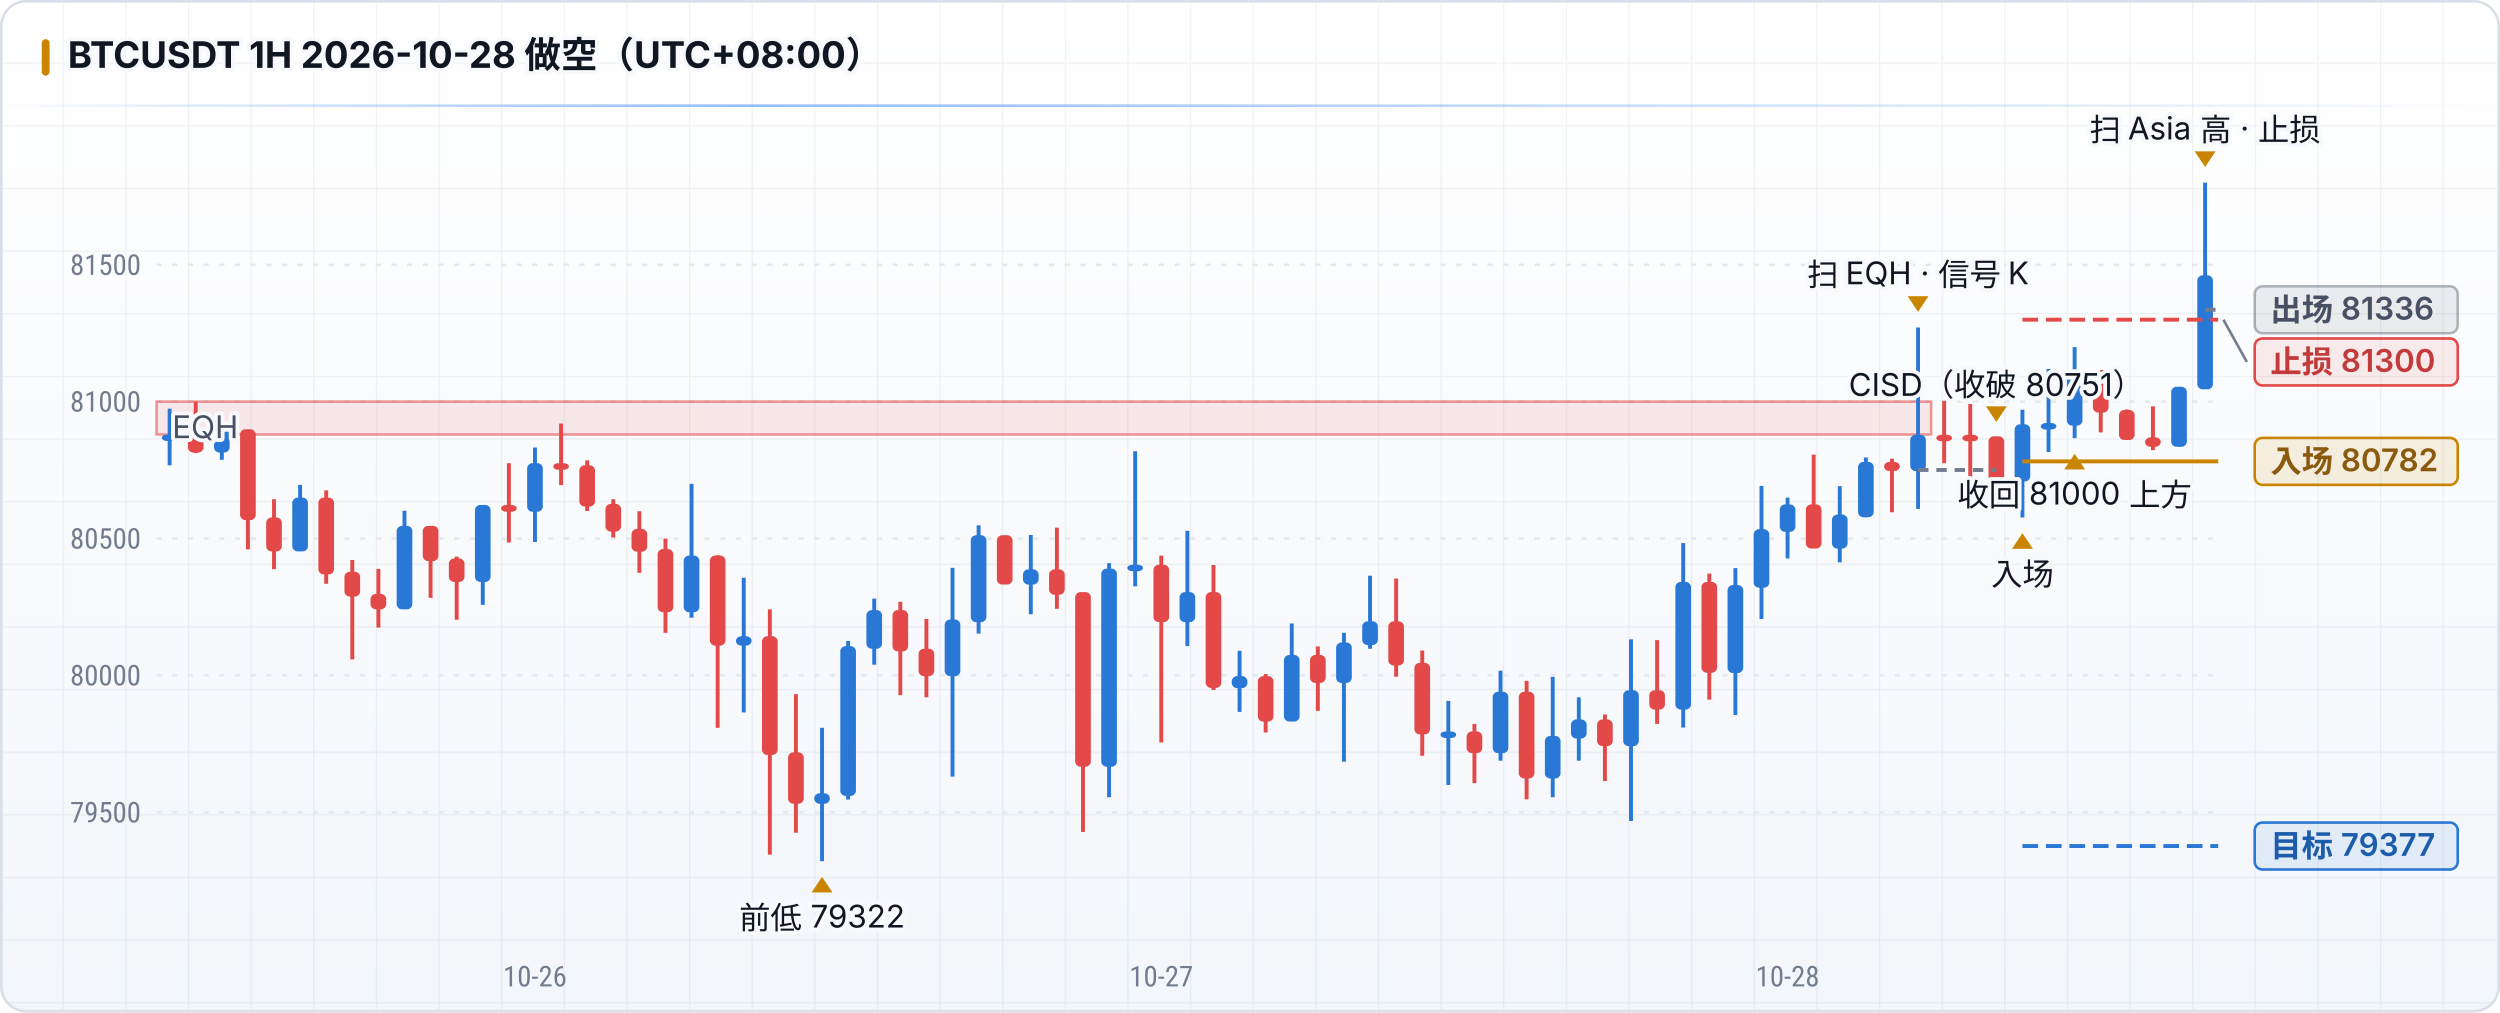
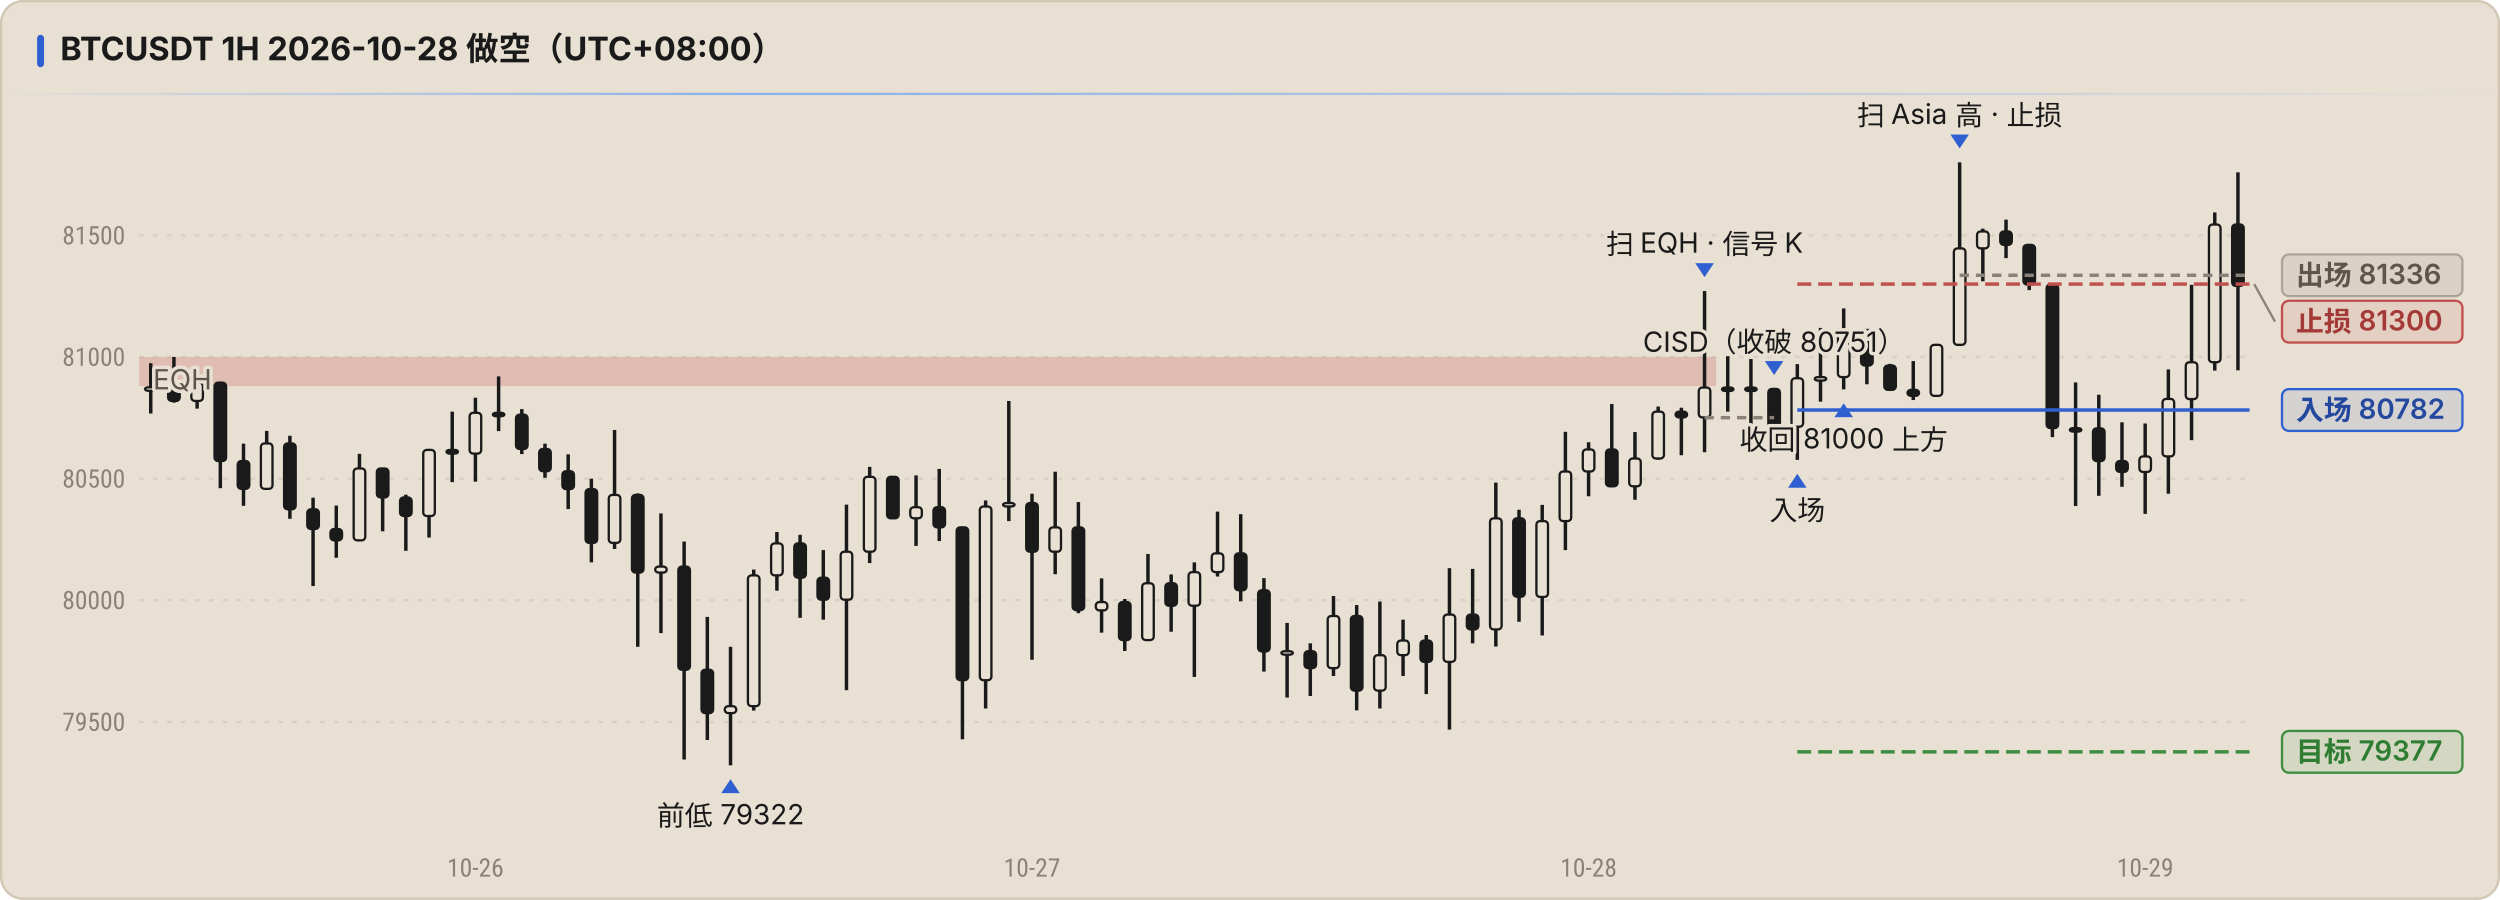
- <svg xmlns="http://www.w3.org/2000/svg" width="958" height="388" viewBox="0 0 958 388" role="img" aria-label="BTCUSDT 1H  2026-10-28 做空（UTC+08:00）">
+ <svg xmlns="http://www.w3.org/2000/svg" width="1078" height="388" viewBox="0 0 1078 388" role="img" aria-label="BTCUSDT 1H  2026-10-28 做空（UTC+08:00）">
  <style>
  .bg { fill: url(#bg); }
-   .bg-grid { stroke: rgba(28, 60, 110, 0.06); }
-   .frame { fill: none; stroke: #d8dfe9; }
-   .title-mark { fill: #c98500; }
-   .title { fill: #111722; font-weight: 650; font-size: 14px; }
-   text { font-family: -apple-system, BlinkMacSystemFont, 'PingFang SC', 'Microsoft YaHei', sans-serif; font-size: 12px; fill: #111722; paint-order: stroke; stroke: #f7f9fc; stroke-width: 3px; stroke-linejoin: round; }
-   .muted { fill: #475163; }
+   .bg-grid { stroke: none; }
+   .frame { fill: none; stroke: #d2c7b5; }
+   .title-mark { fill: #2f5fd0; }
+   .title { fill: #1a1a1a; font-weight: 650; font-size: 14px; }
+   text { font-family: -apple-system, BlinkMacSystemFont, 'PingFang SC', 'Microsoft YaHei', sans-serif; font-size: 12px; fill: #1a1a1a; paint-order: stroke; stroke: #e8e0d3; stroke-width: 3px; stroke-linejoin: round; }
+   .muted { fill: #5e564b; }
  .wick { stroke-width: 1.5; }
-   .up { fill: #2a78d6; stroke: #2a78d6; }
-   .down { fill: #e34948; stroke: #e34948; }
-   .z-bull { fill: rgba(42, 120, 214, 0.13); stroke: rgba(42, 120, 214, 0.55); }
-   .z-bear { fill: rgba(227, 73, 72, 0.11); stroke: rgba(227, 73, 72, 0.55); }
-   .z-neutral { fill: rgba(71, 81, 99, 0.09); stroke: rgba(71, 81, 99, 0.25); stroke-dasharray: 2 3; }
-   .z-accent { fill: rgba(212, 145, 34, 0.18); stroke: rgba(201, 133, 0, 0.75); }
-   .l-neutral { stroke: #717c8e; stroke-dasharray: 4 3; }
-   .l-stop { stroke: #e34948; stroke-dasharray: 6 3; }
-   .l-target { stroke: #2a78d6; stroke-dasharray: 6 3; }
-   .l-entry { stroke: #c98500; }
-   .bracket { stroke: #717c8e; fill: none; }
-   .grid { stroke: #e4e9f0; stroke-dasharray: 2 4; }
-   .tick { font-family: 'DIN Alternate', 'Bahnschrift', 'Roboto Condensed', sans-serif; font-size: 11px; fill: #717c8e; stroke: none; }
-   .arrow { fill: #c98500; stroke: none; }
+   .up { fill: #e8e0d3; stroke: #1a1a1a; }
+   .down { fill: #1a1a1a; stroke: #1a1a1a; }
+   .z-bull { fill: rgba(62, 142, 65, 0.24); stroke: none; }
+   .z-bear { fill: rgba(192, 80, 77, 0.24); stroke: none; }
+   .z-neutral { fill: rgba(94, 86, 75, 0.08); stroke: rgba(94, 86, 75, 0.3); stroke-dasharray: 2 3; }
+   .z-accent { fill: rgba(47, 95, 208, 0.24); stroke: none; }
+   .l-neutral { stroke: #8a8278; stroke-dasharray: 4 3; }
+   .l-stop { stroke: #c0504d; stroke-dasharray: 6 3; }
+   .l-target { stroke: #3e8e41; stroke-dasharray: 6 3; }
+   .l-entry { stroke: #2f5fd0; }
+   .bracket { stroke: #8a8278; fill: none; }
+   .grid { stroke: rgba(94, 86, 75, 0.12); stroke-dasharray: 2 4; }
+   .tick { font-family: 'DIN Alternate', 'Bahnschrift', 'Roboto Condensed', sans-serif; font-size: 11px; fill: #8a8278; stroke: none; }
+   .arrow { fill: #2f5fd0; stroke: none; }
  .tag rect { stroke-width: 1; }
  .tag text { stroke: none; font-weight: 600; }
-   .t-neutral rect { fill: rgba(71, 81, 99, 0.1); stroke: rgba(71, 81, 99, 0.4); }
-   .t-neutral text { fill: #475163; }
-   .t-stop rect, .t-bear rect { fill: rgba(227, 73, 72, 0.1); stroke: #e34948; }
-   .t-stop text, .t-bear text { fill: #c23a3a; }
-   .t-target rect, .t-bull rect { fill: rgba(42, 120, 214, 0.1); stroke: #2a78d6; }
-   .t-target text, .t-bull text { fill: #1c5cab; }
-   .t-entry rect, .t-accent rect { fill: rgba(212, 145, 34, 0.14); stroke: #c98500; }
-   .t-entry text, .t-accent text { fill: #8a5a0e; }
+   .t-neutral rect { fill: rgba(94, 86, 75, 0.1); stroke: rgba(94, 86, 75, 0.4); }
+   .t-neutral text { fill: #5e564b; }
+   .t-stop rect, .t-bear rect { fill: rgba(192, 80, 77, 0.12); stroke: #c0504d; }
+   .t-stop text, .t-bear text { fill: #a33a37; }
+   .t-target rect, .t-bull rect { fill: rgba(62, 142, 65, 0.12); stroke: #3e8e41; }
+   .t-target text, .t-bull text { fill: #2e7d32; }
+   .t-entry rect, .t-accent rect { fill: rgba(47, 95, 208, 0.1); stroke: #2f5fd0; }
+   .t-entry text, .t-accent text { fill: #24489e; }
  @media (prefers-color-scheme: dark) {
    .bg-grid { stroke: rgba(110, 160, 230, 0.06); }
    .frame { stroke: #1c2839; }
    .title-mark { fill: #f0b44c; }
    .title, text { fill: #e3eaf4; }
    text { stroke: #0a111d; }
    .muted { fill: #a0b0c5; }
-     .up { fill: #3d8bff; stroke: #3d8bff; }
-     .down { fill: #f2555f; stroke: #f2555f; }
-     .candles { filter: url(#glow); }
-     .z-bull { fill: rgba(61, 139, 255, 0.14); stroke: rgba(61, 139, 255, 0.6); }
-     .z-bear { fill: rgba(242, 85, 95, 0.13); stroke: rgba(242, 85, 95, 0.6); }
+     .up { fill: #0b1220; stroke: #c5d0de; }
+     .down { fill: #8a96a8; stroke: #8a96a8; }
+     .z-bull { fill: rgba(92, 191, 96, 0.24); }
+     .z-bear { fill: rgba(242, 85, 95, 0.24); }
    .z-neutral { fill: rgba(160, 176, 197, 0.08); stroke: rgba(160, 176, 197, 0.25); }
-     .z-accent { fill: rgba(240, 180, 76, 0.16); stroke: rgba(240, 180, 76, 0.75); }
+     .z-accent { fill: rgba(240, 180, 76, 0.24); }
    .l-neutral, .bracket { stroke: #8293ab; }
    .l-stop { stroke: #f2555f; }
-     .l-target { stroke: #3d8bff; }
+     .l-target { stroke: #5cbf60; }
    .l-entry { stroke: #f0b44c; }
    .grid { stroke: #182334; }
    .tick { fill: #70829b; }
    .arrow { fill: #f0b44c; }
    .t-neutral rect { fill: rgba(160, 176, 197, 0.1); stroke: rgba(160, 176, 197, 0.45); }
    .t-neutral text { fill: #c5d0de; }
    .t-stop rect, .t-bear rect { fill: rgba(242, 85, 95, 0.16); stroke: #f2555f; }
    .t-stop text, .t-bear text { fill: #ff8f98; }
-     .t-target rect, .t-bull rect { fill: rgba(61, 139, 255, 0.16); stroke: #3d8bff; }
-     .t-target text, .t-bull text { fill: #8cc3ff; }
+     .t-target rect, .t-bull rect { fill: rgba(92, 191, 96, 0.16); stroke: #5cbf60; }
+     .t-target text, .t-bull text { fill: #9fe0a2; }
    .t-entry rect, .t-accent rect { fill: rgba(240, 180, 76, 0.16); stroke: #f0b44c; }
    .t-entry text, .t-accent text { fill: #ffd38a; }
  }
</style>
  <defs>
    <linearGradient id="bg" x1="0" y1="0" x2="0" y2="1">
-       <stop offset="0" stop-color="#ffffff" />
-       <stop offset="1" stop-color="#f3f6fa" />
+       <stop offset="0" stop-color="#e8e0d3" />
+       <stop offset="1" stop-color="#e8e0d3" />
    </linearGradient>
    <linearGradient id="edge" x1="0" y1="0" x2="1" y2="0">
      <stop offset="0" stop-color="#3d8bff" stop-opacity="0" />
      <stop offset="0.3" stop-color="#3d8bff" stop-opacity="0.55" />
      <stop offset="1" stop-color="#3d8bff" stop-opacity="0" />
    </linearGradient>
    <pattern id="paper" width="24" height="24" patternUnits="userSpaceOnUse">
      <path class="bg-grid" d="M24 0H0V24" fill="none" />
    </pattern>
    <filter id="glow" x="-50%" y="-10%" width="200%" height="120%">
      <feGaussianBlur stdDeviation="2.2" result="b" />
      <feMerge>
        <feMergeNode in="b" />
        <feMergeNode in="SourceGraphic" />
      </feMerge>
    </filter>
    <style>@media (prefers-color-scheme: dark) { #bg stop:first-child { stop-color: #0f1828; } #bg stop:last-child { stop-color: #070c16; } }</style>
  </defs>
-   <rect class="bg" width="958" height="388" rx="10" />
-   <rect width="958" height="388" rx="10" fill="url(#paper)" />
-   <rect class="frame" x="0.5" y="0.5" width="957" height="387" rx="9.5" />
-   <rect fill="url(#edge)" x="0" y="40" width="958" height="1" />
+   <rect class="bg" width="1078" height="388" rx="10" />
+   <rect width="1078" height="388" rx="10" fill="url(#paper)" />
+   <rect class="frame" x="0.5" y="0.5" width="1077" height="387" rx="9.5" />
+   <rect fill="url(#edge)" x="0" y="40" width="1078" height="1" />
  <rect class="title-mark" x="16" y="15" width="3" height="14" rx="1.5" />
  <text class="title" x="26" y="26">BTCUSDT 1H  2026-10-28 做空（UTC+08:00）</text>
-   <line class="grid" x1="60" x2="850" y1="311.3" y2="311.3" />
+   <line class="grid" x1="60" x2="970" y1="311.3" y2="311.3" />
  <text class="tick" x="54" y="311.3" dy="0.35em" text-anchor="end">79500</text>
-   <line class="grid" x1="60" x2="850" y1="258.8" y2="258.8" />
+   <line class="grid" x1="60" x2="970" y1="258.8" y2="258.8" />
  <text class="tick" x="54" y="258.8" dy="0.35em" text-anchor="end">80000</text>
-   <line class="grid" x1="60" x2="850" y1="206.4" y2="206.4" />
+   <line class="grid" x1="60" x2="970" y1="206.4" y2="206.4" />
  <text class="tick" x="54" y="206.4" dy="0.35em" text-anchor="end">80500</text>
-   <line class="grid" x1="60" x2="850" y1="153.9" y2="153.9" />
+   <line class="grid" x1="60" x2="970" y1="153.9" y2="153.9" />
  <text class="tick" x="54" y="153.9" dy="0.35em" text-anchor="end">81000</text>
-   <line class="grid" x1="60" x2="850" y1="101.5" y2="101.5" />
+   <line class="grid" x1="60" x2="970" y1="101.5" y2="101.5" />
  <text class="tick" x="54" y="101.5" dy="0.35em" text-anchor="end">81500</text>
  <text class="tick" x="205" y="378" text-anchor="middle">10-26</text>
  <text class="tick" x="445" y="378" text-anchor="middle">10-27</text>
  <text class="tick" x="685" y="378" text-anchor="middle">10-28</text>
+   <text class="tick" x="925" y="378" text-anchor="middle">10-29</text>
  <rect class="z-bear" x="60" y="153.9" width="680" height="12.6" />
  <g class="candles">
    <line class="wick up" x1="65" x2="65" y1="156.6" y2="178.3" />
    <rect class="up" x="62.5" y="167" width="5" height="1.5" rx="1.5" />
    <line class="wick down" x1="75" x2="75" y1="153.9" y2="173.6" />
    <rect class="down" x="72.5" y="167" width="5" height="5.9" rx="1.5" />
    <line class="wick up" x1="85" x2="85" y1="161.3" y2="176.2" />
    <rect class="up" x="82.5" y="165" width="5" height="7.9" rx="1.5" />
    <line class="wick down" x1="95" x2="95" y1="164.7" y2="210.5" />
    <rect class="down" x="92.5" y="165" width="5" height="33.8" rx="1.5" />
    <line class="wick down" x1="105" x2="105" y1="191.3" y2="218.1" />
    <rect class="down" x="102.5" y="198.8" width="5" height="12" rx="1.5" />
    <line class="wick up" x1="115" x2="115" y1="185.8" y2="210.8" />
    <rect class="up" x="112.5" y="191.2" width="5" height="19.6" rx="1.5" />
    <line class="wick down" x1="125" x2="125" y1="187.9" y2="223.7" />
    <rect class="down" x="122.5" y="191.2" width="5" height="28.4" rx="1.5" />
    <line class="wick down" x1="135" x2="135" y1="214.6" y2="252.7" />
    <rect class="down" x="132.5" y="219.6" width="5" height="8.5" rx="1.5" />
    <line class="wick down" x1="145" x2="145" y1="218" y2="240.5" />
    <rect class="down" x="142.5" y="228.1" width="5" height="4.9" rx="1.5" />
    <line class="wick up" x1="155" x2="155" y1="195.7" y2="233" />
    <rect class="up" x="152.5" y="202" width="5" height="31" rx="1.5" />
    <line class="wick down" x1="165" x2="165" y1="202" y2="229.1" />
    <rect class="down" x="162.5" y="202" width="5" height="12.5" rx="1.5" />
    <line class="wick down" x1="175" x2="175" y1="213.3" y2="237.5" />
    <rect class="down" x="172.5" y="214.5" width="5" height="8" rx="1.5" />
    <line class="wick up" x1="185" x2="185" y1="194" y2="231.8" />
    <rect class="up" x="182.5" y="194" width="5" height="28.5" rx="1.5" />
    <line class="wick down" x1="195" x2="195" y1="177.5" y2="207.9" />
    <rect class="down" x="192.5" y="194" width="5" height="1.6" rx="1.5" />
    <line class="wick up" x1="205" x2="205" y1="171.5" y2="207.7" />
    <rect class="up" x="202.5" y="178" width="5" height="17.6" rx="1.5" />
    <line class="wick down" x1="215" x2="215" y1="162.3" y2="185.9" />
    <rect class="down" x="212.5" y="178" width="5" height="1.5" rx="1.5" />
    <line class="wick down" x1="225" x2="225" y1="176.4" y2="195.8" />
    <rect class="down" x="222.5" y="178.8" width="5" height="14.8" rx="1.5" />
    <line class="wick down" x1="235" x2="235" y1="191.3" y2="206" />
    <rect class="down" x="232.5" y="193.6" width="5" height="9.6" rx="1.5" />
    <line class="wick down" x1="245" x2="245" y1="195.9" y2="219.5" />
    <rect class="down" x="242.5" y="203.2" width="5" height="7.7" rx="1.5" />
    <line class="wick down" x1="255" x2="255" y1="206.4" y2="242.5" />
    <rect class="down" x="252.5" y="210.9" width="5" height="23.2" rx="1.5" />
    <line class="wick up" x1="265" x2="265" y1="185.4" y2="236.7" />
    <rect class="up" x="262.5" y="213.4" width="5" height="20.7" rx="1.5" />
    <line class="wick down" x1="275" x2="275" y1="212.8" y2="278.9" />
    <rect class="down" x="272.5" y="213.4" width="5" height="33.5" rx="1.5" />
    <line class="wick up" x1="285" x2="285" y1="221.4" y2="273" />
    <rect class="up" x="282.5" y="244.3" width="5" height="2.6" rx="1.5" />
    <line class="wick down" x1="295" x2="295" y1="233.5" y2="327.5" />
    <rect class="down" x="292.5" y="244.3" width="5" height="44.5" rx="1.5" />
    <line class="wick down" x1="305" x2="305" y1="266" y2="319.1" />
    <rect class="down" x="302.5" y="288.8" width="5" height="18.7" rx="1.5" />
    <line class="wick up" x1="315" x2="315" y1="278.9" y2="330" />
    <rect class="up" x="312.5" y="304.5" width="5" height="3" rx="1.5" />
    <line class="wick up" x1="325" x2="325" y1="245.6" y2="306.4" />
    <rect class="up" x="322.5" y="248.1" width="5" height="56.4" rx="1.5" />
    <line class="wick up" x1="335" x2="335" y1="229.4" y2="254.7" />
    <rect class="up" x="332.5" y="234.3" width="5" height="13.8" rx="1.5" />
    <line class="wick down" x1="345" x2="345" y1="230.6" y2="266.4" />
    <rect class="down" x="342.5" y="234.3" width="5" height="14.8" rx="1.5" />
    <line class="wick down" x1="355" x2="355" y1="237.2" y2="267.2" />
    <rect class="down" x="352.5" y="249.1" width="5" height="9.5" rx="1.5" />
    <line class="wick up" x1="365" x2="365" y1="217.6" y2="297.6" />
    <rect class="up" x="362.5" y="237.9" width="5" height="20.7" rx="1.5" />
    <line class="wick up" x1="375" x2="375" y1="201.3" y2="242.8" />
    <rect class="up" x="372.5" y="205.6" width="5" height="32.3" rx="1.5" />
    <line class="wick down" x1="385" x2="385" y1="205.6" y2="223.5" />
    <rect class="down" x="382.5" y="205.6" width="5" height="17.9" rx="1.5" />
    <line class="wick up" x1="395" x2="395" y1="205" y2="235.4" />
    <rect class="up" x="392.5" y="218.7" width="5" height="4.8" rx="1.5" />
    <line class="wick down" x1="405" x2="405" y1="202.2" y2="233.3" />
    <rect class="down" x="402.5" y="218.7" width="5" height="8.7" rx="1.5" />
    <line class="wick down" x1="415" x2="415" y1="227.4" y2="318.8" />
    <rect class="down" x="412.5" y="227.4" width="5" height="65.9" rx="1.5" />
    <line class="wick up" x1="425" x2="425" y1="215.8" y2="305.5" />
    <rect class="up" x="422.5" y="218.4" width="5" height="74.9" rx="1.5" />
    <line class="wick up" x1="435" x2="435" y1="172.9" y2="224.7" />
    <rect class="up" x="432.5" y="216.9" width="5" height="1.5" rx="1.5" />
    <line class="wick down" x1="445" x2="445" y1="212.9" y2="284.5" />
    <rect class="down" x="442.5" y="216.9" width="5" height="21" rx="1.5" />
    <line class="wick up" x1="455" x2="455" y1="203.4" y2="247.6" />
    <rect class="up" x="452.5" y="227.4" width="5" height="10.5" rx="1.5" />
    <line class="wick down" x1="465" x2="465" y1="216.5" y2="264.4" />
    <rect class="down" x="462.5" y="227.4" width="5" height="35.7" rx="1.5" />
    <line class="wick up" x1="475" x2="475" y1="249.4" y2="272.8" />
    <rect class="up" x="472.5" y="259.6" width="5" height="3.6" rx="1.5" />
    <line class="wick down" x1="485" x2="485" y1="258.3" y2="280.7" />
    <rect class="down" x="482.5" y="259.6" width="5" height="16.4" rx="1.5" />
    <line class="wick up" x1="495" x2="495" y1="238.9" y2="276" />
    <rect class="up" x="492.5" y="251.5" width="5" height="24.5" rx="1.5" />
    <line class="wick down" x1="505" x2="505" y1="247.7" y2="272.4" />
    <rect class="down" x="502.5" y="251.5" width="5" height="9.7" rx="1.5" />
    <line class="wick up" x1="515" x2="515" y1="242.5" y2="291.9" />
    <rect class="up" x="512.5" y="246.7" width="5" height="14.5" rx="1.5" />
    <line class="wick up" x1="525" x2="525" y1="220.6" y2="248.6" />
    <rect class="up" x="522.5" y="238.6" width="5" height="8.1" rx="1.5" />
    <line class="wick down" x1="535" x2="535" y1="221.7" y2="259.3" />
    <rect class="down" x="532.5" y="238.6" width="5" height="15.9" rx="1.5" />
    <line class="wick down" x1="545" x2="545" y1="249.3" y2="289.6" />
    <rect class="down" x="542.5" y="254.5" width="5" height="26.4" rx="1.5" />
    <line class="wick up" x1="555" x2="555" y1="268.6" y2="300.8" />
    <rect class="up" x="552.5" y="280.8" width="5" height="1.5" rx="1.5" />
    <line class="wick down" x1="565" x2="565" y1="277.4" y2="300.1" />
    <rect class="down" x="562.5" y="280.8" width="5" height="7.3" rx="1.5" />
    <line class="wick up" x1="575" x2="575" y1="257" y2="291.5" />
    <rect class="up" x="572.5" y="265.6" width="5" height="22.5" rx="1.5" />
    <line class="wick down" x1="585" x2="585" y1="260.9" y2="306.3" />
    <rect class="down" x="582.5" y="265.6" width="5" height="32.2" rx="1.5" />
    <line class="wick up" x1="595" x2="595" y1="259.4" y2="305.5" />
    <rect class="up" x="592.5" y="282.5" width="5" height="15.3" rx="1.5" />
    <line class="wick up" x1="605" x2="605" y1="267.2" y2="291.5" />
    <rect class="up" x="602.5" y="276.2" width="5" height="6.3" rx="1.5" />
    <line class="wick down" x1="615" x2="615" y1="273.8" y2="299.3" />
    <rect class="down" x="612.5" y="276.2" width="5" height="9.2" rx="1.5" />
    <line class="wick up" x1="625" x2="625" y1="245" y2="314.6" />
    <rect class="up" x="622.5" y="265" width="5" height="20.4" rx="1.5" />
    <line class="wick down" x1="635" x2="635" y1="245.3" y2="277.4" />
    <rect class="down" x="632.5" y="265" width="5" height="6.4" rx="1.5" />
    <line class="wick up" x1="645" x2="645" y1="208.1" y2="278.8" />
    <rect class="up" x="642.5" y="223.5" width="5" height="47.9" rx="1.5" />
    <line class="wick down" x1="655" x2="655" y1="219.8" y2="268.1" />
    <rect class="down" x="652.5" y="223.5" width="5" height="33.8" rx="1.5" />
    <line class="wick up" x1="665" x2="665" y1="217.7" y2="274" />
    <rect class="up" x="662.5" y="224.7" width="5" height="32.7" rx="1.5" />
    <line class="wick up" x1="675" x2="675" y1="186.2" y2="237.2" />
    <rect class="up" x="672.5" y="203.3" width="5" height="21.4" rx="1.5" />
    <line class="wick up" x1="685" x2="685" y1="190.7" y2="214" />
    <rect class="up" x="682.5" y="193.8" width="5" height="9.5" rx="1.5" />
    <line class="wick down" x1="695" x2="695" y1="174.2" y2="209.7" />
    <rect class="down" x="692.5" y="193.8" width="5" height="15.9" rx="1.5" />
    <line class="wick up" x1="705" x2="705" y1="186.3" y2="215.5" />
    <rect class="up" x="702.5" y="197.7" width="5" height="12" rx="1.5" />
    <line class="wick up" x1="715" x2="715" y1="175.3" y2="198.2" />
    <rect class="up" x="712.5" y="177.5" width="5" height="20.2" rx="1.5" />
    <line class="wick down" x1="725" x2="725" y1="175.8" y2="196.3" />
    <rect class="down" x="722.5" y="177.5" width="5" height="2.5" rx="1.5" />
    <line class="wick up" x1="735" x2="735" y1="125.5" y2="195" />
    <rect class="up" x="732.5" y="167.1" width="5" height="12.9" rx="1.5" />
    <line class="wick down" x1="745" x2="745" y1="153.6" y2="177.5" />
    <rect class="down" x="742.5" y="167.1" width="5" height="1.5" rx="1.5" />
    <line class="wick down" x1="755" x2="755" y1="154.8" y2="184.7" />
    <rect class="down" x="752.5" y="167.1" width="5" height="1.5" rx="1.5" />
    <line class="wick down" x1="765" x2="765" y1="167.7" y2="189.6" />
    <rect class="down" x="762.5" y="167.7" width="5" height="16.3" rx="1.5" />
    <line class="wick up" x1="775" x2="775" y1="157" y2="198.3" />
    <rect class="up" x="772.5" y="163.1" width="5" height="20.9" rx="1.5" />
    <line class="wick up" x1="785" x2="785" y1="141.4" y2="173.2" />
    <rect class="up" x="782.5" y="162.6" width="5" height="1.5" rx="1.5" />
    <line class="wick up" x1="795" x2="795" y1="133" y2="167.9" />
    <rect class="up" x="792.5" y="142.3" width="5" height="20.3" rx="1.5" />
    <line class="wick down" x1="805" x2="805" y1="141.9" y2="165.7" />
    <rect class="down" x="802.5" y="142.3" width="5" height="15.3" rx="1.5" />
    <line class="wick down" x1="815" x2="815" y1="156.9" y2="168.4" />
    <rect class="down" x="812.5" y="157.6" width="5" height="10.5" rx="1.5" />
    <line class="wick down" x1="825" x2="825" y1="155.7" y2="172.5" />
    <rect class="down" x="822.5" y="168.1" width="5" height="2.6" rx="1.5" />
    <line class="wick up" x1="835" x2="835" y1="148.7" y2="171.1" />
    <rect class="up" x="832.5" y="148.7" width="5" height="22" rx="1.5" />
    <line class="wick up" x1="845" x2="845" y1="70" y2="148.7" />
-     <rect class="up" x="842.5" y="106" width="5" height="42.7" rx="1.5" />
-   </g>
-   <line class="l-target" x1="775" x2="850" y1="324.2" y2="324.2" stroke-width="1.5" />
-   <line class="l-stop" x1="775" x2="850" y1="122.5" y2="122.5" stroke-width="1.5" />
-   <line class="l-entry" x1="775" x2="850" y1="176.8" y2="176.8" stroke-width="1.5" />
-   <line class="l-neutral" x1="845" x2="850" y1="118.7" y2="118.7" stroke-width="1.5" />
+     <rect class="up" x="842.5" y="107.1" width="5" height="41.6" rx="1.5" />
+     <line class="wick up" x1="855" x2="855" y1="98.6" y2="121.3" />
+     <rect class="up" x="852.5" y="99.8" width="5" height="7.3" rx="1.5" />
+     <line class="wick down" x1="865" x2="865" y1="94.7" y2="111.3" />
+     <rect class="down" x="862.5" y="99.8" width="5" height="5.8" rx="1.5" />
+     <line class="wick down" x1="875" x2="875" y1="105.6" y2="125.1" />
+     <rect class="down" x="872.5" y="105.6" width="5" height="17.1" rx="1.5" />
+     <line class="wick down" x1="885" x2="885" y1="122.1" y2="188.5" />
+     <rect class="down" x="882.5" y="122.7" width="5" height="61.9" rx="1.5" />
+     <line class="wick down" x1="895" x2="895" y1="164.9" y2="218.2" />
+     <rect class="down" x="892.5" y="184.6" width="5" height="1.5" rx="1.5" />
+     <line class="wick down" x1="905" x2="905" y1="170.2" y2="213.8" />
+     <rect class="down" x="902.5" y="184.7" width="5" height="14.1" rx="1.5" />
+     <line class="wick down" x1="915" x2="915" y1="182.1" y2="209.9" />
+     <rect class="down" x="912.5" y="198.8" width="5" height="4.7" rx="1.5" />
+     <line class="wick up" x1="925" x2="925" y1="182.6" y2="221.6" />
+     <rect class="up" x="922.5" y="196.8" width="5" height="6.7" rx="1.5" />
+     <line class="wick up" x1="935" x2="935" y1="159.3" y2="212.9" />
+     <rect class="up" x="932.5" y="172" width="5" height="24.8" rx="1.5" />
+     <line class="wick up" x1="945" x2="945" y1="122.8" y2="189.8" />
+     <rect class="up" x="942.5" y="156.2" width="5" height="15.9" rx="1.5" />
+     <line class="wick up" x1="955" x2="955" y1="91.6" y2="159.8" />
+     <rect class="up" x="952.5" y="96.8" width="5" height="59.4" rx="1.5" />
+     <line class="wick down" x1="965" x2="965" y1="74.3" y2="159.7" />
+     <rect class="down" x="962.5" y="96.8" width="5" height="26.5" rx="1.5" />
+   </g>
+   <line class="l-target" x1="775" x2="970" y1="324.2" y2="324.2" stroke-width="1.5" />
+   <line class="l-stop" x1="775" x2="970" y1="122.5" y2="122.5" stroke-width="1.5" />
+   <line class="l-entry" x1="775" x2="970" y1="176.8" y2="176.8" stroke-width="1.5" />
+   <line class="l-neutral" x1="845" x2="970" y1="118.7" y2="118.7" stroke-width="1.5" />
  <line class="l-neutral" x1="735" x2="765" y1="180.1" y2="180.1" stroke-width="1.5" />
  <text class="muted" x="66" y="167.9">EQH</text>
  <g class="tag t-target">
-     <rect x="864" y="315.2" width="77.8" height="18" rx="3" />
-     <text x="870" y="324.2" dy="0.35em">目标 79377</text>
-   </g>
-   <path class="bracket" d="M852,122.5 L861,138.7" />
+     <rect x="984" y="315.2" width="77.8" height="18" rx="3" />
+     <text x="990" y="324.2" dy="0.35em">目标 79377</text>
+   </g>
+   <path class="bracket" d="M972,122.5 L981,138.7" />
  <g class="tag t-stop">
-     <rect x="864" y="129.7" width="77.8" height="18" rx="3" />
-     <text x="870" y="138.7" dy="0.35em">止损 81300</text>
+     <rect x="984" y="129.7" width="77.8" height="18" rx="3" />
+     <text x="990" y="138.7" dy="0.35em">止损 81300</text>
  </g>
  <g class="tag t-entry">
-     <rect x="864" y="167.8" width="77.8" height="18" rx="3" />
-     <text x="870" y="176.8" dy="0.35em">入场 80782</text>
+     <rect x="984" y="167.8" width="77.8" height="18" rx="3" />
+     <text x="990" y="176.8" dy="0.35em">入场 80782</text>
  </g>
  <g class="tag t-neutral">
-     <rect x="864" y="109.7" width="77.8" height="18" rx="3" />
-     <text x="870" y="118.7" dy="0.35em">出场 81336</text>
+     <rect x="984" y="109.7" width="77.8" height="18" rx="3" />
+     <text x="990" y="118.7" dy="0.35em">出场 81336</text>
  </g>
  <path class="arrow" d="M775,204.3 l-4,6 h8 z" />
  <text x="775" y="224.3" text-anchor="middle">入场</text>
  <path class="arrow" d="M315,336 l-4,6 h8 z" />
  <text x="315" y="356" text-anchor="middle">前低 79322</text>
  <path class="arrow" d="M735,119.5 l-4,-6 h8 z" />
  <text x="735" y="109.5" text-anchor="middle">扫 EQH · 信号 K</text>
  <path class="arrow" d="M765,161.7 l-4,-6 h8 z" />
  <text x="765" y="151.7" text-anchor="middle">CISD（收破 80751）</text>
  <path class="arrow" d="M795,173.9 l-4,6 h8 z" />
  <text x="795" y="193.9" text-anchor="middle">收回 81000 上方</text>
  <path class="arrow" d="M845,64 l-4,-6 h8 z" />
  <text x="845" y="54" text-anchor="middle">扫 Asia 高 · 止损</text>
</svg>
